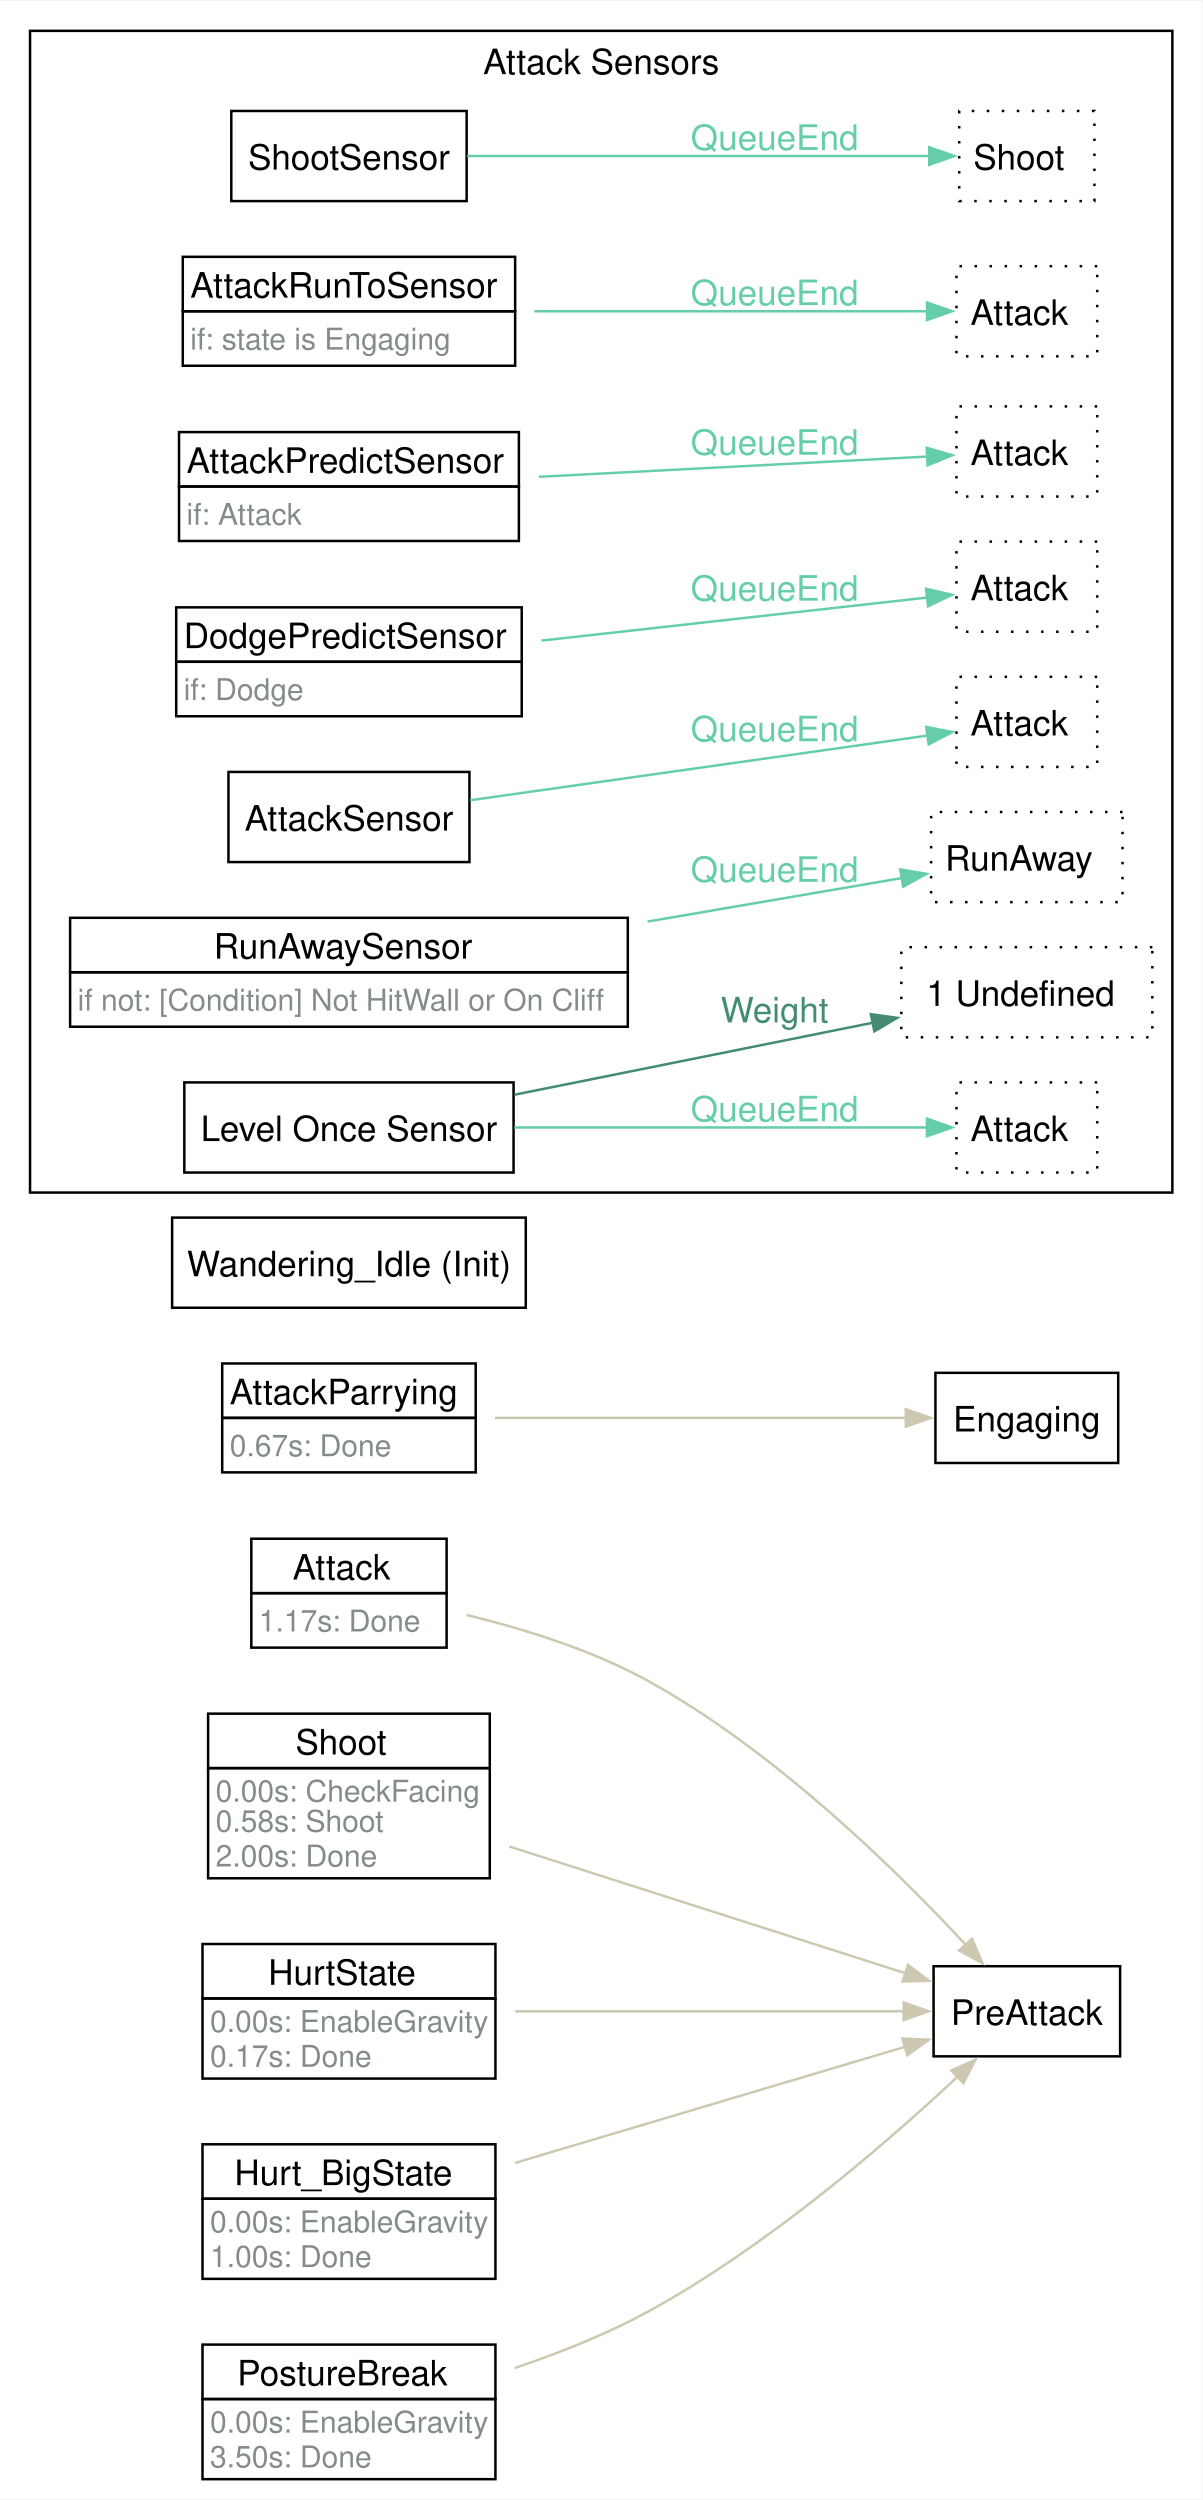
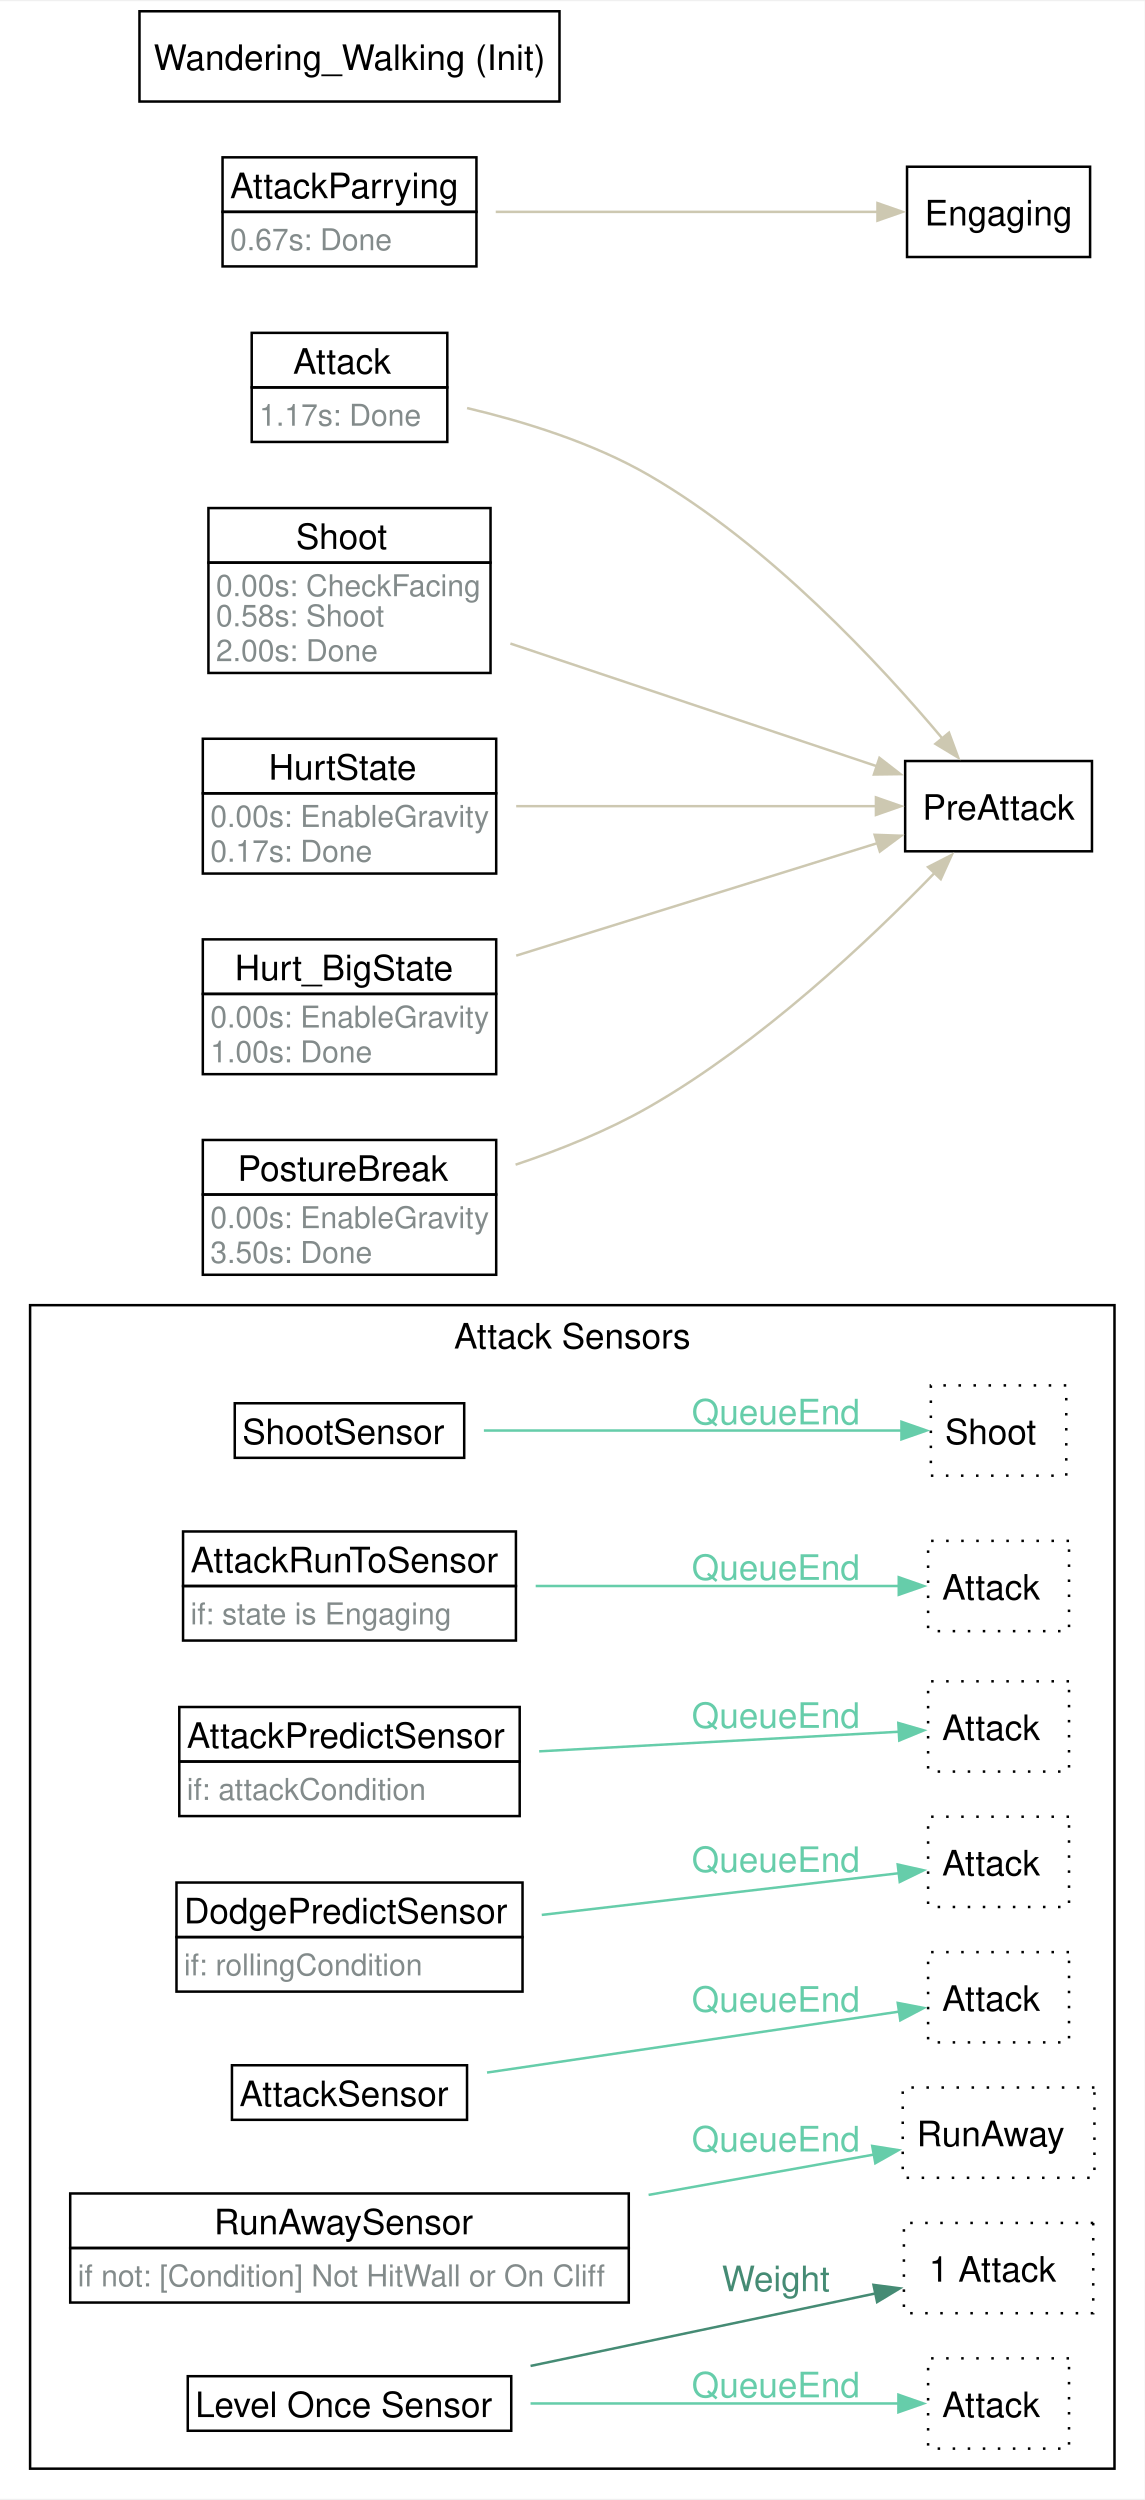
- <svg xmlns="http://www.w3.org/2000/svg" width="480pt" height="998pt" viewBox="0.00 0.00 480.25 997.88">
-   <g id="graph0" class="graph" transform="scale(1 1) rotate(0) translate(4 993.88)">
-     <polygon fill="white" stroke="none" points="-4,4 -4,-993.88 476.25,-993.88 476.25,4 -4,4" />
+ <svg xmlns="http://www.w3.org/2000/svg" width="456pt" height="996pt" viewBox="0.00 0.00 456.45 996.00">
+   <g id="graph0" class="graph" transform="scale(1 1) rotate(0) translate(4 992)">
+     <polygon fill="white" stroke="none" points="-4,4 -4,-992 452.45,-992 452.45,4 -4,4" />
    <g id="clust1" class="cluster">
-       <polygon fill="none" stroke="black" points="8,-517.88 8,-981.88 464.25,-981.88 464.25,-517.88 8,-517.88" />
-       <text text-anchor="middle" x="236.12" y="-964.58" font-family="Helvetica,sans-Serif" font-size="14.00">Attack Sensors</text>
+       <polygon fill="none" stroke="black" points="8,-8 8,-472 440.45,-472 440.45,-8 8,-8" />
+       <text text-anchor="middle" x="224.22" y="-454.7" font-family="Helvetica,sans-Serif" font-size="14.00">Attack Sensors</text>
    </g>
    <g id="node1" class="node">
-       <polygon fill="none" stroke="black" points="96.38,-357.88 96.38,-379.62 174.38,-379.62 174.38,-357.88 96.38,-357.88" />
-       <text text-anchor="start" x="112.88" y="-363.32" font-family="Helvetica,sans-Serif" font-size="14.00">Attack  </text>
-       <polygon fill="none" stroke="black" points="96.38,-336.12 96.38,-357.88 174.38,-357.88 174.38,-336.12 96.38,-336.12" />
-       <text text-anchor="start" x="99.38" y="-342.57" font-family="Helvetica,sans-Serif" font-size="12.00" fill="#838b8b">1.17s: Done</text>
-       <text text-anchor="start" x="163.88" y="-342.57" font-family="Helvetica,sans-Serif" font-size="14.00">  </text>
+       <polygon fill="none" stroke="black" points="70.88,-23.12 70.88,-44.88 199.88,-44.88 199.88,-23.12 70.88,-23.12" />
+       <text text-anchor="start" x="73.88" y="-28.57" font-family="Helvetica,sans-Serif" font-size="14.00">Level Once Sensor  </text>
    </g>
    <g id="node2" class="node">
-       <polygon fill="none" stroke="black" points="443.38,-208.88 368.88,-208.88 368.88,-172.88 443.38,-172.88 443.38,-208.88" />
-       <text text-anchor="middle" x="406.12" y="-185.45" font-family="Helvetica,sans-Serif" font-size="14.00">PreAttack</text>
+       <polygon fill="none" stroke="black" stroke-dasharray="1,5" points="422.32,-52 366.12,-52 366.12,-16 422.32,-16 422.32,-52" />
+       <text text-anchor="start" x="371.72" y="-28.57" font-family="Helvetica,sans-Serif" font-size="14.00">Attack  </text>
    </g>
    <g id="edge1" class="edge">
-       <path fill="none" stroke="#cdc8b1" d="M182.32,-349.18C205.04,-343.69 232.32,-335.24 254.75,-322.88 305.69,-294.78 354.34,-246.96 381.89,-217.24" />
-       <polygon fill="#cdc8b1" stroke="#cdc8b1" points="384.23,-219.86 388.39,-210.12 379.06,-215.14 384.23,-219.86" />
+       <path fill="none" stroke="#66cdaa" d="M207.58,-34C255.08,-34 315.69,-34 354.49,-34" />
+       <polygon fill="#66cdaa" stroke="#66cdaa" points="354.28,-37.5 364.28,-34 354.28,-30.5 354.28,-37.5" />
+       <text text-anchor="middle" x="305.38" y="-36.45" font-family="Helvetica,sans-Serif" font-size="14.00" fill="#66cdaa">QueueEnd</text>
    </g>
    <g id="node3" class="node">
-       <polygon fill="none" stroke="black" points="79.12,-288 79.12,-309.75 191.62,-309.75 191.62,-288 79.12,-288" />
-       <text text-anchor="start" x="114" y="-293.45" font-family="Helvetica,sans-Serif" font-size="14.00">Shoot  </text>
-       <polygon fill="none" stroke="black" points="79.12,-244 79.12,-288 191.62,-288 191.62,-244 79.12,-244" />
-       <text text-anchor="start" x="82.12" y="-274.6" font-family="Helvetica,sans-Serif" font-size="12.00" fill="#838b8b">0.00s: CheckFacing</text>
-       <text text-anchor="start" x="82.12" y="-262.6" font-family="Helvetica,sans-Serif" font-size="12.00" fill="#838b8b">0.58s: Shoot</text>
-       <text text-anchor="start" x="82.12" y="-248.7" font-family="Helvetica,sans-Serif" font-size="12.00" fill="#838b8b">2.00s: Done</text>
-       <text text-anchor="start" x="146.62" y="-248.7" font-family="Helvetica,sans-Serif" font-size="14.00">  </text>
+       <polygon fill="none" stroke="black" stroke-dasharray="1,5" points="431.97,-106 356.47,-106 356.47,-70 431.97,-70 431.97,-106" />
+       <text text-anchor="start" x="366.47" y="-82.58" font-family="Helvetica,sans-Serif" font-size="14.00">1 Attack  </text>
    </g>
    <g id="edge2" class="edge">
-       <path fill="none" stroke="#cdc8b1" d="M199.38,-256.71C247.87,-241.2 313.82,-220.09 357.85,-206" />
-       <polygon fill="#cdc8b1" stroke="#cdc8b1" points="358.65,-209.42 367.1,-203.04 356.51,-202.76 358.65,-209.42" />
+       <path fill="none" stroke="#458b74" d="M207.58,-48.97C251.5,-58.2 306.63,-69.79 345.37,-77.94" />
+       <polygon fill="#458b74" stroke="#458b74" points="344.34,-81.3 354.85,-79.93 345.78,-74.45 344.34,-81.3" />
+       <text text-anchor="middle" x="305.38" y="-78.79" font-family="Helvetica,sans-Serif" font-size="14.00" fill="#458b74">Weight</text>
    </g>
    <g id="node4" class="node">
-       <polygon fill="none" stroke="black" points="84.75,-427.88 84.75,-449.62 186,-449.62 186,-427.88 84.75,-427.88" />
-       <text text-anchor="start" x="87.75" y="-433.32" font-family="Helvetica,sans-Serif" font-size="14.00">AttackParrying  </text>
-       <polygon fill="none" stroke="black" points="84.75,-406.12 84.75,-427.88 186,-427.88 186,-406.12 84.75,-406.12" />
-       <text text-anchor="start" x="87.75" y="-412.57" font-family="Helvetica,sans-Serif" font-size="12.00" fill="#838b8b">0.67s: Done</text>
-       <text text-anchor="start" x="152.25" y="-412.57" font-family="Helvetica,sans-Serif" font-size="14.00">  </text>
+       <polygon fill="none" stroke="black" points="24,-96 24,-117.75 246.75,-117.75 246.75,-96 24,-96" />
+       <text text-anchor="start" x="81.38" y="-101.45" font-family="Helvetica,sans-Serif" font-size="14.00">RunAwaySensor  </text>
+       <polygon fill="none" stroke="black" points="24,-74.25 24,-96 246.75,-96 246.75,-74.25 24,-74.25" />
+       <text text-anchor="start" x="27" y="-80.7" font-family="Helvetica,sans-Serif" font-size="12.00" fill="#838b8b">if not: [Condition] Not HitWall or On Cliff</text>
+       <text text-anchor="start" x="236.25" y="-80.7" font-family="Helvetica,sans-Serif" font-size="14.00">  </text>
    </g>
    <g id="node5" class="node">
-       <polygon fill="none" stroke="black" points="442.62,-445.88 369.62,-445.88 369.62,-409.88 442.62,-409.88 442.62,-445.88" />
-       <text text-anchor="middle" x="406.12" y="-422.45" font-family="Helvetica,sans-Serif" font-size="14.00">Engaging</text>
+       <polygon fill="none" stroke="black" stroke-dasharray="1,5" points="432.45,-160 356,-160 356,-124 432.45,-124 432.45,-160" />
+       <text text-anchor="start" x="361.6" y="-136.57" font-family="Helvetica,sans-Serif" font-size="14.00">RunAway  </text>
    </g>
    <g id="edge3" class="edge">
-       <path fill="none" stroke="#cdc8b1" d="M193.7,-427.88C242.62,-427.88 312.13,-427.88 357.91,-427.88" />
-       <polygon fill="#cdc8b1" stroke="#cdc8b1" points="357.78,-431.38 367.78,-427.88 357.78,-424.38 357.78,-431.38" />
+       <path fill="none" stroke="#66cdaa" d="M254.65,-117.18C286.39,-122.87 318.96,-128.7 344.55,-133.28" />
+       <polygon fill="#66cdaa" stroke="#66cdaa" points="343.83,-136.71 354.29,-135.03 345.07,-129.82 343.83,-136.71" />
+       <text text-anchor="middle" x="305.38" y="-134.51" font-family="Helvetica,sans-Serif" font-size="14.00" fill="#66cdaa">QueueEnd</text>
    </g>
    <g id="node6" class="node">
-       <polygon fill="none" stroke="black" points="76.88,-196 76.88,-217.75 193.88,-217.75 193.88,-196 76.88,-196" />
-       <text text-anchor="start" x="103.12" y="-201.45" font-family="Helvetica,sans-Serif" font-size="14.00">HurtState  </text>
-       <polygon fill="none" stroke="black" points="76.88,-164 76.88,-196 193.88,-196 193.88,-164 76.88,-164" />
-       <text text-anchor="start" x="79.88" y="-182.6" font-family="Helvetica,sans-Serif" font-size="12.00" fill="#838b8b">0.00s: EnableGravity</text>
-       <text text-anchor="start" x="79.88" y="-168.7" font-family="Helvetica,sans-Serif" font-size="12.00" fill="#838b8b">0.17s: Done</text>
-       <text text-anchor="start" x="144.38" y="-168.7" font-family="Helvetica,sans-Serif" font-size="14.00">  </text>
+       <polygon fill="none" stroke="black" points="88.5,-147.12 88.5,-168.88 182.25,-168.88 182.25,-147.12 88.5,-147.12" />
+       <text text-anchor="start" x="91.5" y="-152.57" font-family="Helvetica,sans-Serif" font-size="14.00">AttackSensor  </text>
+     </g>
+     <g id="node7" class="node">
+       <polygon fill="none" stroke="black" stroke-dasharray="1,5" points="422.32,-214 366.12,-214 366.12,-178 422.32,-178 422.32,-214" />
+       <text text-anchor="start" x="371.72" y="-190.57" font-family="Helvetica,sans-Serif" font-size="14.00">Attack  </text>
    </g>
    <g id="edge4" class="edge">
-       <path fill="none" stroke="#cdc8b1" d="M201.77,-190.88C249.74,-190.88 313.79,-190.88 357.09,-190.88" />
-       <polygon fill="#cdc8b1" stroke="#cdc8b1" points="356.93,-194.38 366.93,-190.88 356.93,-187.38 356.93,-194.38" />
-     </g>
-     <g id="node7" class="node">
-       <polygon fill="none" stroke="black" points="76.88,-116 76.88,-137.75 193.88,-137.75 193.88,-116 76.88,-116" />
-       <text text-anchor="start" x="89.62" y="-121.45" font-family="Helvetica,sans-Serif" font-size="14.00">Hurt_BigState  </text>
-       <polygon fill="none" stroke="black" points="76.88,-84 76.88,-116 193.88,-116 193.88,-84 76.88,-84" />
-       <text text-anchor="start" x="79.88" y="-102.6" font-family="Helvetica,sans-Serif" font-size="12.00" fill="#838b8b">0.00s: EnableGravity</text>
-       <text text-anchor="start" x="79.88" y="-88.7" font-family="Helvetica,sans-Serif" font-size="12.00" fill="#838b8b">1.00s: Done</text>
-       <text text-anchor="start" x="144.38" y="-88.7" font-family="Helvetica,sans-Serif" font-size="14.00">  </text>
+       <path fill="none" stroke="#66cdaa" d="M190.22,-165.97C239.4,-173.24 310.92,-183.82 354.63,-190.29" />
+       <polygon fill="#66cdaa" stroke="#66cdaa" points="354.01,-193.74 364.41,-191.74 355.03,-186.81 354.01,-193.74" />
+       <text text-anchor="middle" x="305.38" y="-190.24" font-family="Helvetica,sans-Serif" font-size="14.00" fill="#66cdaa">QueueEnd</text>
+     </g>
+     <g id="node8" class="node">
+       <polygon fill="none" stroke="black" points="66.38,-220 66.38,-241.75 204.38,-241.75 204.38,-220 66.38,-220" />
+       <text text-anchor="start" x="69.38" y="-225.45" font-family="Helvetica,sans-Serif" font-size="14.00">DodgePredictSensor  </text>
+       <polygon fill="none" stroke="black" points="66.38,-198.25 66.38,-220 204.38,-220 204.38,-198.25 66.38,-198.25" />
+       <text text-anchor="start" x="69.38" y="-204.7" font-family="Helvetica,sans-Serif" font-size="12.00" fill="#838b8b">if: rollingCondition</text>
+       <text text-anchor="start" x="166.12" y="-204.7" font-family="Helvetica,sans-Serif" font-size="14.00">  </text>
+     </g>
+     <g id="node9" class="node">
+       <polygon fill="none" stroke="black" stroke-dasharray="1,5" points="422.32,-268 366.12,-268 366.12,-232 422.32,-232 422.32,-268" />
+       <text text-anchor="start" x="371.72" y="-244.57" font-family="Helvetica,sans-Serif" font-size="14.00">Attack  </text>
    </g>
    <g id="edge5" class="edge">
-       <path fill="none" stroke="#cdc8b1" d="M201.77,-130.34C249.94,-144.68 314.33,-163.85 357.64,-176.74" />
-       <polygon fill="#cdc8b1" stroke="#cdc8b1" points="356.41,-180.03 367,-179.52 358.41,-173.32 356.41,-180.03" />
-     </g>
-     <g id="node8" class="node">
-       <polygon fill="none" stroke="black" points="76.88,-36 76.88,-57.75 193.88,-57.75 193.88,-36 76.88,-36" />
-       <text text-anchor="start" x="90.75" y="-41.45" font-family="Helvetica,sans-Serif" font-size="14.00">PostureBreak  </text>
-       <polygon fill="none" stroke="black" points="76.88,-4 76.88,-36 193.88,-36 193.88,-4 76.88,-4" />
-       <text text-anchor="start" x="79.88" y="-22.6" font-family="Helvetica,sans-Serif" font-size="12.00" fill="#838b8b">0.00s: EnableGravity</text>
-       <text text-anchor="start" x="79.88" y="-8.7" font-family="Helvetica,sans-Serif" font-size="12.00" fill="#838b8b">3.50s: Done</text>
-       <text text-anchor="start" x="144.38" y="-8.7" font-family="Helvetica,sans-Serif" font-size="14.00">  </text>
+       <path fill="none" stroke="#66cdaa" d="M212.05,-228.84C258.99,-234.32 317.3,-241.13 354.88,-245.52" />
+       <polygon fill="#66cdaa" stroke="#66cdaa" points="354,-248.94 364.34,-246.63 354.81,-241.99 354,-248.94" />
+       <text text-anchor="middle" x="305.38" y="-245.97" font-family="Helvetica,sans-Serif" font-size="14.00" fill="#66cdaa">QueueEnd</text>
+     </g>
+     <g id="node10" class="node">
+       <polygon fill="none" stroke="black" points="67.5,-290 67.5,-311.75 203.25,-311.75 203.25,-290 67.5,-290" />
+       <text text-anchor="start" x="70.5" y="-295.45" font-family="Helvetica,sans-Serif" font-size="14.00">AttackPredictSensor  </text>
+       <polygon fill="none" stroke="black" points="67.5,-268.25 67.5,-290 203.25,-290 203.25,-268.25 67.5,-268.25" />
+       <text text-anchor="start" x="70.5" y="-274.7" font-family="Helvetica,sans-Serif" font-size="12.00" fill="#838b8b">if: attackCondition</text>
+       <text text-anchor="start" x="165.75" y="-274.7" font-family="Helvetica,sans-Serif" font-size="14.00">  </text>
+     </g>
+     <g id="node11" class="node">
+       <polygon fill="none" stroke="black" stroke-dasharray="1,5" points="422.32,-322 366.12,-322 366.12,-286 422.32,-286 422.32,-322" />
+       <text text-anchor="start" x="371.72" y="-298.57" font-family="Helvetica,sans-Serif" font-size="14.00">Attack  </text>
    </g>
    <g id="edge6" class="edge">
-       <path fill="none" stroke="#cdc8b1" d="M201.68,-48.44C219.43,-54.4 238.28,-61.88 254.75,-70.88 302.31,-96.84 349.97,-138.08 378.52,-164.81" />
-       <polygon fill="#cdc8b1" stroke="#cdc8b1" points="375.98,-167.23 385.64,-171.57 380.79,-162.15 375.98,-167.23" />
-     </g>
-     <g id="node9" class="node">
-       <polygon fill="none" stroke="black" points="206,-507.88 64.75,-507.88 64.75,-471.88 206,-471.88 206,-507.88" />
-       <text text-anchor="middle" x="135.38" y="-484.45" font-family="Helvetica,sans-Serif" font-size="14.00">Wandering_Idle (Init)</text>
-     </g>
-     <g id="node10" class="node">
-       <polygon fill="none" stroke="black" points="201.12,-561.88 69.62,-561.88 69.62,-525.88 201.12,-525.88 201.12,-561.88" />
-       <text text-anchor="middle" x="135.38" y="-538.45" font-family="Helvetica,sans-Serif" font-size="14.00">Level Once Sensor</text>
-     </g>
-     <g id="node11" class="node">
-       <polygon fill="none" stroke="black" stroke-dasharray="1,5" points="434.23,-561.88 378.02,-561.88 378.02,-525.88 434.23,-525.88 434.23,-561.88" />
-       <text text-anchor="start" x="383.62" y="-538.45" font-family="Helvetica,sans-Serif" font-size="14.00">Attack  </text>
+       <path fill="none" stroke="#66cdaa" d="M211.01,-294.07C258.13,-296.64 317.03,-299.85 354.89,-301.91" />
+       <polygon fill="#66cdaa" stroke="#66cdaa" points="354.24,-305.38 364.41,-302.43 354.62,-298.39 354.24,-305.38" />
+       <text text-anchor="middle" x="305.38" y="-303.43" font-family="Helvetica,sans-Serif" font-size="14.00" fill="#66cdaa">QueueEnd</text>
+     </g>
+     <g id="node12" class="node">
+       <polygon fill="none" stroke="black" points="69,-360 69,-381.75 201.75,-381.75 201.75,-360 69,-360" />
+       <text text-anchor="start" x="72" y="-365.45" font-family="Helvetica,sans-Serif" font-size="14.00">AttackRunToSensor  </text>
+       <polygon fill="none" stroke="black" points="69,-338.25 69,-360 201.75,-360 201.75,-338.25 69,-338.25" />
+       <text text-anchor="start" x="72" y="-344.7" font-family="Helvetica,sans-Serif" font-size="12.00" fill="#838b8b">if: state is Engaging</text>
+       <text text-anchor="start" x="176.25" y="-344.7" font-family="Helvetica,sans-Serif" font-size="14.00">  </text>
+     </g>
+     <g id="node13" class="node">
+       <polygon fill="none" stroke="black" stroke-dasharray="1,5" points="422.32,-378 366.12,-378 366.12,-342 422.32,-342 422.32,-378" />
+       <text text-anchor="start" x="371.72" y="-354.57" font-family="Helvetica,sans-Serif" font-size="14.00">Attack  </text>
    </g>
    <g id="edge7" class="edge">
-       <path fill="none" stroke="#66cdaa" d="M201.43,-543.88C252.98,-543.88 323.26,-543.88 366.35,-543.88" />
-       <polygon fill="#66cdaa" stroke="#66cdaa" points="366.23,-547.38 376.23,-543.88 366.23,-540.38 366.23,-547.38" />
-       <text text-anchor="middle" x="305.38" y="-546.33" font-family="Helvetica,sans-Serif" font-size="14.00" fill="#66cdaa">QueueEnd</text>
-     </g>
-     <g id="node12" class="node">
-       <polygon fill="none" stroke="black" stroke-dasharray="1,5" points="456.25,-615.88 356,-615.88 356,-579.88 456.25,-579.88 456.25,-615.88" />
-       <text text-anchor="start" x="366" y="-592.45" font-family="Helvetica,sans-Serif" font-size="14.00">1 Undefined  </text>
+       <path fill="none" stroke="#66cdaa" d="M209.63,-360C256.93,-360 316.56,-360 354.79,-360" />
+       <polygon fill="#66cdaa" stroke="#66cdaa" points="354.42,-363.5 364.42,-360 354.42,-356.5 354.42,-363.5" />
+       <text text-anchor="middle" x="305.38" y="-362.45" font-family="Helvetica,sans-Serif" font-size="14.00" fill="#66cdaa">QueueEnd</text>
+     </g>
+     <g id="node14" class="node">
+       <polygon fill="none" stroke="black" points="89.62,-411.12 89.62,-432.88 181.12,-432.88 181.12,-411.12 89.62,-411.12" />
+       <text text-anchor="start" x="92.62" y="-416.57" font-family="Helvetica,sans-Serif" font-size="14.00">ShootSensor  </text>
+     </g>
+     <g id="node15" class="node">
+       <polygon fill="none" stroke="black" stroke-dasharray="1,5" points="421.22,-440 367.22,-440 367.22,-404 421.22,-404 421.22,-440" />
+       <text text-anchor="start" x="372.85" y="-416.57" font-family="Helvetica,sans-Serif" font-size="14.00">Shoot  </text>
    </g>
    <g id="edge8" class="edge">
-       <path fill="none" stroke="#458b74" d="M201.43,-556.95C245.07,-565.71 302.13,-577.18 344.76,-585.75" />
-       <polygon fill="#458b74" stroke="#458b74" points="343.84,-589.13 354.34,-587.67 345.22,-582.27 343.84,-589.13" />
-       <text text-anchor="middle" x="305.38" y="-585.84" font-family="Helvetica,sans-Serif" font-size="14.00" fill="#458b74">Weight</text>
-     </g>
-     <g id="node13" class="node">
-       <polygon fill="none" stroke="black" points="24,-605.88 24,-627.62 246.75,-627.62 246.75,-605.88 24,-605.88" />
-       <text text-anchor="start" x="81.38" y="-611.33" font-family="Helvetica,sans-Serif" font-size="14.00">RunAwaySensor  </text>
-       <polygon fill="none" stroke="black" points="24,-584.12 24,-605.88 246.75,-605.88 246.75,-584.12 24,-584.12" />
-       <text text-anchor="start" x="27" y="-590.58" font-family="Helvetica,sans-Serif" font-size="12.00" fill="#838b8b">if not: [Condition] Not HitWall or On Cliff</text>
-       <text text-anchor="start" x="236.25" y="-590.58" font-family="Helvetica,sans-Serif" font-size="14.00">  </text>
-     </g>
-     <g id="node14" class="node">
-       <polygon fill="none" stroke="black" stroke-dasharray="1,5" points="444.35,-669.88 367.9,-669.88 367.9,-633.88 444.35,-633.88 444.35,-669.88" />
-       <text text-anchor="start" x="373.5" y="-646.45" font-family="Helvetica,sans-Serif" font-size="14.00">RunAway  </text>
+       <path fill="none" stroke="#66cdaa" d="M188.97,-422C238.58,-422 311.71,-422 355.68,-422" />
+       <polygon fill="#66cdaa" stroke="#66cdaa" points="355.49,-425.5 365.49,-422 355.49,-418.5 355.49,-425.5" />
+       <text text-anchor="middle" x="305.38" y="-424.45" font-family="Helvetica,sans-Serif" font-size="14.00" fill="#66cdaa">QueueEnd</text>
+     </g>
+     <g id="node16" class="node">
+       <polygon fill="none" stroke="black" points="96.38,-838 96.38,-859.75 174.38,-859.75 174.38,-838 96.38,-838" />
+       <text text-anchor="start" x="112.88" y="-843.45" font-family="Helvetica,sans-Serif" font-size="14.00">Attack  </text>
+       <polygon fill="none" stroke="black" points="96.38,-816.25 96.38,-838 174.38,-838 174.38,-816.25 96.38,-816.25" />
+       <text text-anchor="start" x="99.38" y="-822.7" font-family="Helvetica,sans-Serif" font-size="12.00" fill="#838b8b">1.17s: Done</text>
+       <text text-anchor="start" x="163.88" y="-822.7" font-family="Helvetica,sans-Serif" font-size="14.00">  </text>
+     </g>
+     <g id="node17" class="node">
+       <polygon fill="none" stroke="black" points="431.47,-689 356.97,-689 356.97,-653 431.47,-653 431.47,-689" />
+       <text text-anchor="middle" x="394.22" y="-665.58" font-family="Helvetica,sans-Serif" font-size="14.00">PreAttack</text>
    </g>
    <g id="edge9" class="edge">
-       <path fill="none" stroke="#66cdaa" d="M254.64,-626.12C290.41,-632.24 327.73,-638.63 356.25,-643.51" />
-       <polygon fill="#66cdaa" stroke="#66cdaa" points="355.57,-646.94 366.02,-645.18 356.76,-640.05 355.57,-646.94" />
-       <text text-anchor="middle" x="305.38" y="-641.99" font-family="Helvetica,sans-Serif" font-size="14.00" fill="#66cdaa">QueueEnd</text>
-     </g>
-     <g id="node15" class="node">
-       <polygon fill="none" stroke="black" points="183.5,-685.88 87.25,-685.88 87.25,-649.88 183.5,-649.88 183.5,-685.88" />
-       <text text-anchor="middle" x="135.38" y="-662.45" font-family="Helvetica,sans-Serif" font-size="14.00">AttackSensor</text>
-     </g>
-     <g id="node16" class="node">
-       <polygon fill="none" stroke="black" stroke-dasharray="1,5" points="434.23,-723.88 378.02,-723.88 378.02,-687.88 434.23,-687.88 434.23,-723.88" />
-       <text text-anchor="start" x="383.62" y="-700.45" font-family="Helvetica,sans-Serif" font-size="14.00">Attack  </text>
+       <path fill="none" stroke="#cdc8b1" d="M182.26,-829.76C205.09,-824.37 232.49,-815.88 254.75,-803 302.69,-775.27 346.93,-727.66 371.95,-697.83" />
+       <polygon fill="#cdc8b1" stroke="#cdc8b1" points="374.45,-700.3 378.12,-690.36 369.05,-695.84 374.45,-700.3" />
+     </g>
+     <g id="node18" class="node">
+       <polygon fill="none" stroke="black" points="79.12,-768.12 79.12,-789.88 191.62,-789.88 191.62,-768.12 79.12,-768.12" />
+       <text text-anchor="start" x="114" y="-773.58" font-family="Helvetica,sans-Serif" font-size="14.00">Shoot  </text>
+       <polygon fill="none" stroke="black" points="79.12,-724.12 79.12,-768.12 191.62,-768.12 191.62,-724.12 79.12,-724.12" />
+       <text text-anchor="start" x="82.12" y="-754.73" font-family="Helvetica,sans-Serif" font-size="12.00" fill="#838b8b">0.00s: CheckFacing</text>
+       <text text-anchor="start" x="82.12" y="-742.73" font-family="Helvetica,sans-Serif" font-size="12.00" fill="#838b8b">0.58s: Shoot</text>
+       <text text-anchor="start" x="82.12" y="-728.83" font-family="Helvetica,sans-Serif" font-size="12.00" fill="#838b8b">2.00s: Done</text>
+       <text text-anchor="start" x="146.62" y="-728.83" font-family="Helvetica,sans-Serif" font-size="14.00">  </text>
    </g>
    <g id="edge10" class="edge">
-       <path fill="none" stroke="#66cdaa" d="M183.8,-674.58C235.87,-681.94 318.45,-693.62 366.65,-700.44" />
-       <polygon fill="#66cdaa" stroke="#66cdaa" points="365.95,-703.87 376.34,-701.81 366.93,-696.94 365.95,-703.87" />
-       <text text-anchor="middle" x="305.38" y="-698.13" font-family="Helvetica,sans-Serif" font-size="14.00" fill="#66cdaa">QueueEnd</text>
-     </g>
-     <g id="node17" class="node">
-       <polygon fill="none" stroke="black" points="66.38,-729.88 66.38,-751.62 204.38,-751.62 204.38,-729.88 66.38,-729.88" />
-       <text text-anchor="start" x="69.38" y="-735.33" font-family="Helvetica,sans-Serif" font-size="14.00">DodgePredictSensor  </text>
-       <polygon fill="none" stroke="black" points="66.38,-708.12 66.38,-729.88 204.38,-729.88 204.38,-708.12 66.38,-708.12" />
-       <text text-anchor="start" x="69.38" y="-714.58" font-family="Helvetica,sans-Serif" font-size="12.00" fill="#838b8b">if: Dodge</text>
-       <text text-anchor="start" x="117.38" y="-714.58" font-family="Helvetica,sans-Serif" font-size="14.00">  </text>
-     </g>
-     <g id="node18" class="node">
-       <polygon fill="none" stroke="black" stroke-dasharray="1,5" points="434.23,-777.88 378.02,-777.88 378.02,-741.88 434.23,-741.88 434.23,-777.88" />
-       <text text-anchor="start" x="383.62" y="-754.45" font-family="Helvetica,sans-Serif" font-size="14.00">Attack  </text>
+       <path fill="none" stroke="#cdc8b1" d="M199.54,-735.85C244.71,-720.73 304.55,-700.69 345.7,-686.91" />
+       <polygon fill="#cdc8b1" stroke="#cdc8b1" points="346.72,-690.26 355.09,-683.77 344.5,-683.62 346.72,-690.26" />
+     </g>
+     <g id="node19" class="node">
+       <polygon fill="none" stroke="black" points="84.75,-908 84.75,-929.75 186,-929.75 186,-908 84.75,-908" />
+       <text text-anchor="start" x="87.75" y="-913.45" font-family="Helvetica,sans-Serif" font-size="14.00">AttackParrying  </text>
+       <polygon fill="none" stroke="black" points="84.75,-886.25 84.75,-908 186,-908 186,-886.25 84.75,-886.25" />
+       <text text-anchor="start" x="87.75" y="-892.7" font-family="Helvetica,sans-Serif" font-size="12.00" fill="#838b8b">0.67s: Done</text>
+       <text text-anchor="start" x="152.25" y="-892.7" font-family="Helvetica,sans-Serif" font-size="14.00">  </text>
+     </g>
+     <g id="node20" class="node">
+       <polygon fill="none" stroke="black" points="430.72,-926 357.72,-926 357.72,-890 430.72,-890 430.72,-926" />
+       <text text-anchor="middle" x="394.22" y="-902.58" font-family="Helvetica,sans-Serif" font-size="14.00">Engaging</text>
    </g>
    <g id="edge11" class="edge">
-       <path fill="none" stroke="#66cdaa" d="M212.31,-738.35C262.5,-743.95 326.19,-751.06 366.32,-755.54" />
-       <polygon fill="#66cdaa" stroke="#66cdaa" points="365.89,-759.02 376.22,-756.65 366.67,-752.06 365.89,-759.02" />
-       <text text-anchor="middle" x="305.38" y="-754.28" font-family="Helvetica,sans-Serif" font-size="14.00" fill="#66cdaa">QueueEnd</text>
-     </g>
-     <g id="node19" class="node">
-       <polygon fill="none" stroke="black" points="67.5,-799.88 67.5,-821.62 203.25,-821.62 203.25,-799.88 67.5,-799.88" />
-       <text text-anchor="start" x="70.5" y="-805.33" font-family="Helvetica,sans-Serif" font-size="14.00">AttackPredictSensor  </text>
-       <polygon fill="none" stroke="black" points="67.5,-778.12 67.5,-799.88 203.25,-799.88 203.25,-778.12 67.5,-778.12" />
-       <text text-anchor="start" x="70.5" y="-784.58" font-family="Helvetica,sans-Serif" font-size="12.00" fill="#838b8b">if: Attack</text>
-       <text text-anchor="start" x="115.5" y="-784.58" font-family="Helvetica,sans-Serif" font-size="14.00">  </text>
-     </g>
-     <g id="node20" class="node">
-       <polygon fill="none" stroke="black" stroke-dasharray="1,5" points="434.23,-831.88 378.02,-831.88 378.02,-795.88 434.23,-795.88 434.23,-831.88" />
-       <text text-anchor="start" x="383.62" y="-808.45" font-family="Helvetica,sans-Serif" font-size="14.00">Attack  </text>
+       <path fill="none" stroke="#cdc8b1" d="M193.7,-908C239.61,-908 303.23,-908 346.18,-908" />
+       <polygon fill="#cdc8b1" stroke="#cdc8b1" points="345.93,-911.5 355.93,-908 345.93,-904.5 345.93,-911.5" />
+     </g>
+     <g id="node21" class="node">
+       <polygon fill="none" stroke="black" points="76.88,-676.12 76.88,-697.88 193.88,-697.88 193.88,-676.12 76.88,-676.12" />
+       <text text-anchor="start" x="103.12" y="-681.58" font-family="Helvetica,sans-Serif" font-size="14.00">HurtState  </text>
+       <polygon fill="none" stroke="black" points="76.88,-644.12 76.88,-676.12 193.88,-676.12 193.88,-644.12 76.88,-644.12" />
+       <text text-anchor="start" x="79.88" y="-662.73" font-family="Helvetica,sans-Serif" font-size="12.00" fill="#838b8b">0.00s: EnableGravity</text>
+       <text text-anchor="start" x="79.88" y="-648.83" font-family="Helvetica,sans-Serif" font-size="12.00" fill="#838b8b">0.17s: Done</text>
+       <text text-anchor="start" x="144.38" y="-648.83" font-family="Helvetica,sans-Serif" font-size="14.00">  </text>
    </g>
    <g id="edge12" class="edge">
-       <path fill="none" stroke="#66cdaa" d="M211.24,-803.77C261.59,-806.4 325.93,-809.75 366.34,-811.85" />
-       <polygon fill="#66cdaa" stroke="#66cdaa" points="366.14,-815.35 376.31,-812.37 366.5,-808.36 366.14,-815.35" />
-       <text text-anchor="middle" x="305.38" y="-812.57" font-family="Helvetica,sans-Serif" font-size="14.00" fill="#66cdaa">QueueEnd</text>
-     </g>
-     <g id="node21" class="node">
-       <polygon fill="none" stroke="black" points="69,-869.88 69,-891.62 201.75,-891.62 201.75,-869.88 69,-869.88" />
-       <text text-anchor="start" x="72" y="-875.33" font-family="Helvetica,sans-Serif" font-size="14.00">AttackRunToSensor  </text>
-       <polygon fill="none" stroke="black" points="69,-848.12 69,-869.88 201.75,-869.88 201.75,-848.12 69,-848.12" />
-       <text text-anchor="start" x="72" y="-854.58" font-family="Helvetica,sans-Serif" font-size="12.00" fill="#838b8b">if: state is Engaging</text>
-       <text text-anchor="start" x="176.25" y="-854.58" font-family="Helvetica,sans-Serif" font-size="14.00">  </text>
+       <path fill="none" stroke="#cdc8b1" d="M201.85,-671C246.63,-671 304.97,-671 345.41,-671" />
+       <polygon fill="#cdc8b1" stroke="#cdc8b1" points="345.32,-674.5 355.32,-671 345.32,-667.5 345.32,-674.5" />
    </g>
    <g id="node22" class="node">
-       <polygon fill="none" stroke="black" stroke-dasharray="1,5" points="434.23,-887.88 378.02,-887.88 378.02,-851.88 434.23,-851.88 434.23,-887.88" />
-       <text text-anchor="start" x="383.62" y="-864.45" font-family="Helvetica,sans-Serif" font-size="14.00">Attack  </text>
+       <polygon fill="none" stroke="black" points="76.88,-596.12 76.88,-617.88 193.88,-617.88 193.88,-596.12 76.88,-596.12" />
+       <text text-anchor="start" x="89.62" y="-601.58" font-family="Helvetica,sans-Serif" font-size="14.00">Hurt_BigState  </text>
+       <polygon fill="none" stroke="black" points="76.88,-564.12 76.88,-596.12 193.88,-596.12 193.88,-564.12 76.88,-564.12" />
+       <text text-anchor="start" x="79.88" y="-582.73" font-family="Helvetica,sans-Serif" font-size="12.00" fill="#838b8b">0.00s: EnableGravity</text>
+       <text text-anchor="start" x="79.88" y="-568.83" font-family="Helvetica,sans-Serif" font-size="12.00" fill="#838b8b">1.00s: Done</text>
+       <text text-anchor="start" x="144.38" y="-568.83" font-family="Helvetica,sans-Serif" font-size="14.00">  </text>
    </g>
    <g id="edge13" class="edge">
-       <path fill="none" stroke="#66cdaa" d="M209.46,-869.88C260.1,-869.88 325.53,-869.88 366.42,-869.88" />
-       <polygon fill="#66cdaa" stroke="#66cdaa" points="366.26,-873.38 376.26,-869.88 366.26,-866.38 366.26,-873.38" />
-       <text text-anchor="middle" x="305.38" y="-872.33" font-family="Helvetica,sans-Serif" font-size="14.00" fill="#66cdaa">QueueEnd</text>
+       <path fill="none" stroke="#cdc8b1" d="M201.85,-611.39C246.82,-625.4 305.47,-643.67 345.93,-656.27" />
+       <polygon fill="#cdc8b1" stroke="#cdc8b1" points="344.8,-659.58 355.39,-659.21 346.88,-652.9 344.8,-659.58" />
    </g>
    <g id="node23" class="node">
-       <polygon fill="none" stroke="black" points="182.38,-949.88 88.38,-949.88 88.38,-913.88 182.38,-913.88 182.38,-949.88" />
-       <text text-anchor="middle" x="135.38" y="-926.45" font-family="Helvetica,sans-Serif" font-size="14.00">ShootSensor</text>
+       <polygon fill="none" stroke="black" points="76.88,-516.12 76.88,-537.88 193.88,-537.88 193.88,-516.12 76.88,-516.12" />
+       <text text-anchor="start" x="90.75" y="-521.58" font-family="Helvetica,sans-Serif" font-size="14.00">PostureBreak  </text>
+       <polygon fill="none" stroke="black" points="76.88,-484.12 76.88,-516.12 193.88,-516.12 193.88,-484.12 76.88,-484.12" />
+       <text text-anchor="start" x="79.88" y="-502.73" font-family="Helvetica,sans-Serif" font-size="12.00" fill="#838b8b">0.00s: EnableGravity</text>
+       <text text-anchor="start" x="79.88" y="-488.83" font-family="Helvetica,sans-Serif" font-size="12.00" fill="#838b8b">3.50s: Done</text>
+       <text text-anchor="start" x="144.38" y="-488.83" font-family="Helvetica,sans-Serif" font-size="14.00">  </text>
+     </g>
+     <g id="edge14" class="edge">
+       <path fill="none" stroke="#cdc8b1" d="M201.61,-528.02C219.45,-534 238.37,-541.62 254.75,-551 299.34,-576.53 342.79,-617.61 368.78,-644.46" />
+       <polygon fill="#cdc8b1" stroke="#cdc8b1" points="366.11,-646.73 375.55,-651.55 371.17,-641.89 366.11,-646.73" />
    </g>
    <g id="node24" class="node">
-       <polygon fill="none" stroke="black" stroke-dasharray="1,5" points="433.12,-949.88 379.12,-949.88 379.12,-913.88 433.12,-913.88 433.12,-949.88" />
-       <text text-anchor="start" x="384.75" y="-926.45" font-family="Helvetica,sans-Serif" font-size="14.00">Shoot  </text>
-     </g>
-     <g id="edge14" class="edge">
-       <path fill="none" stroke="#66cdaa" d="M182.57,-931.88C234.84,-931.88 318.98,-931.88 367.45,-931.88" />
-       <polygon fill="#66cdaa" stroke="#66cdaa" points="367.15,-935.38 377.15,-931.88 367.15,-928.38 367.15,-935.38" />
-       <text text-anchor="middle" x="305.38" y="-934.33" font-family="Helvetica,sans-Serif" font-size="14.00" fill="#66cdaa">QueueEnd</text>
+       <polygon fill="none" stroke="black" points="219.12,-988 51.62,-988 51.62,-952 219.12,-952 219.12,-988" />
+       <text text-anchor="middle" x="135.38" y="-964.58" font-family="Helvetica,sans-Serif" font-size="14.00">Wandering_Walking (Init)</text>
    </g>
  </g>
</svg>
